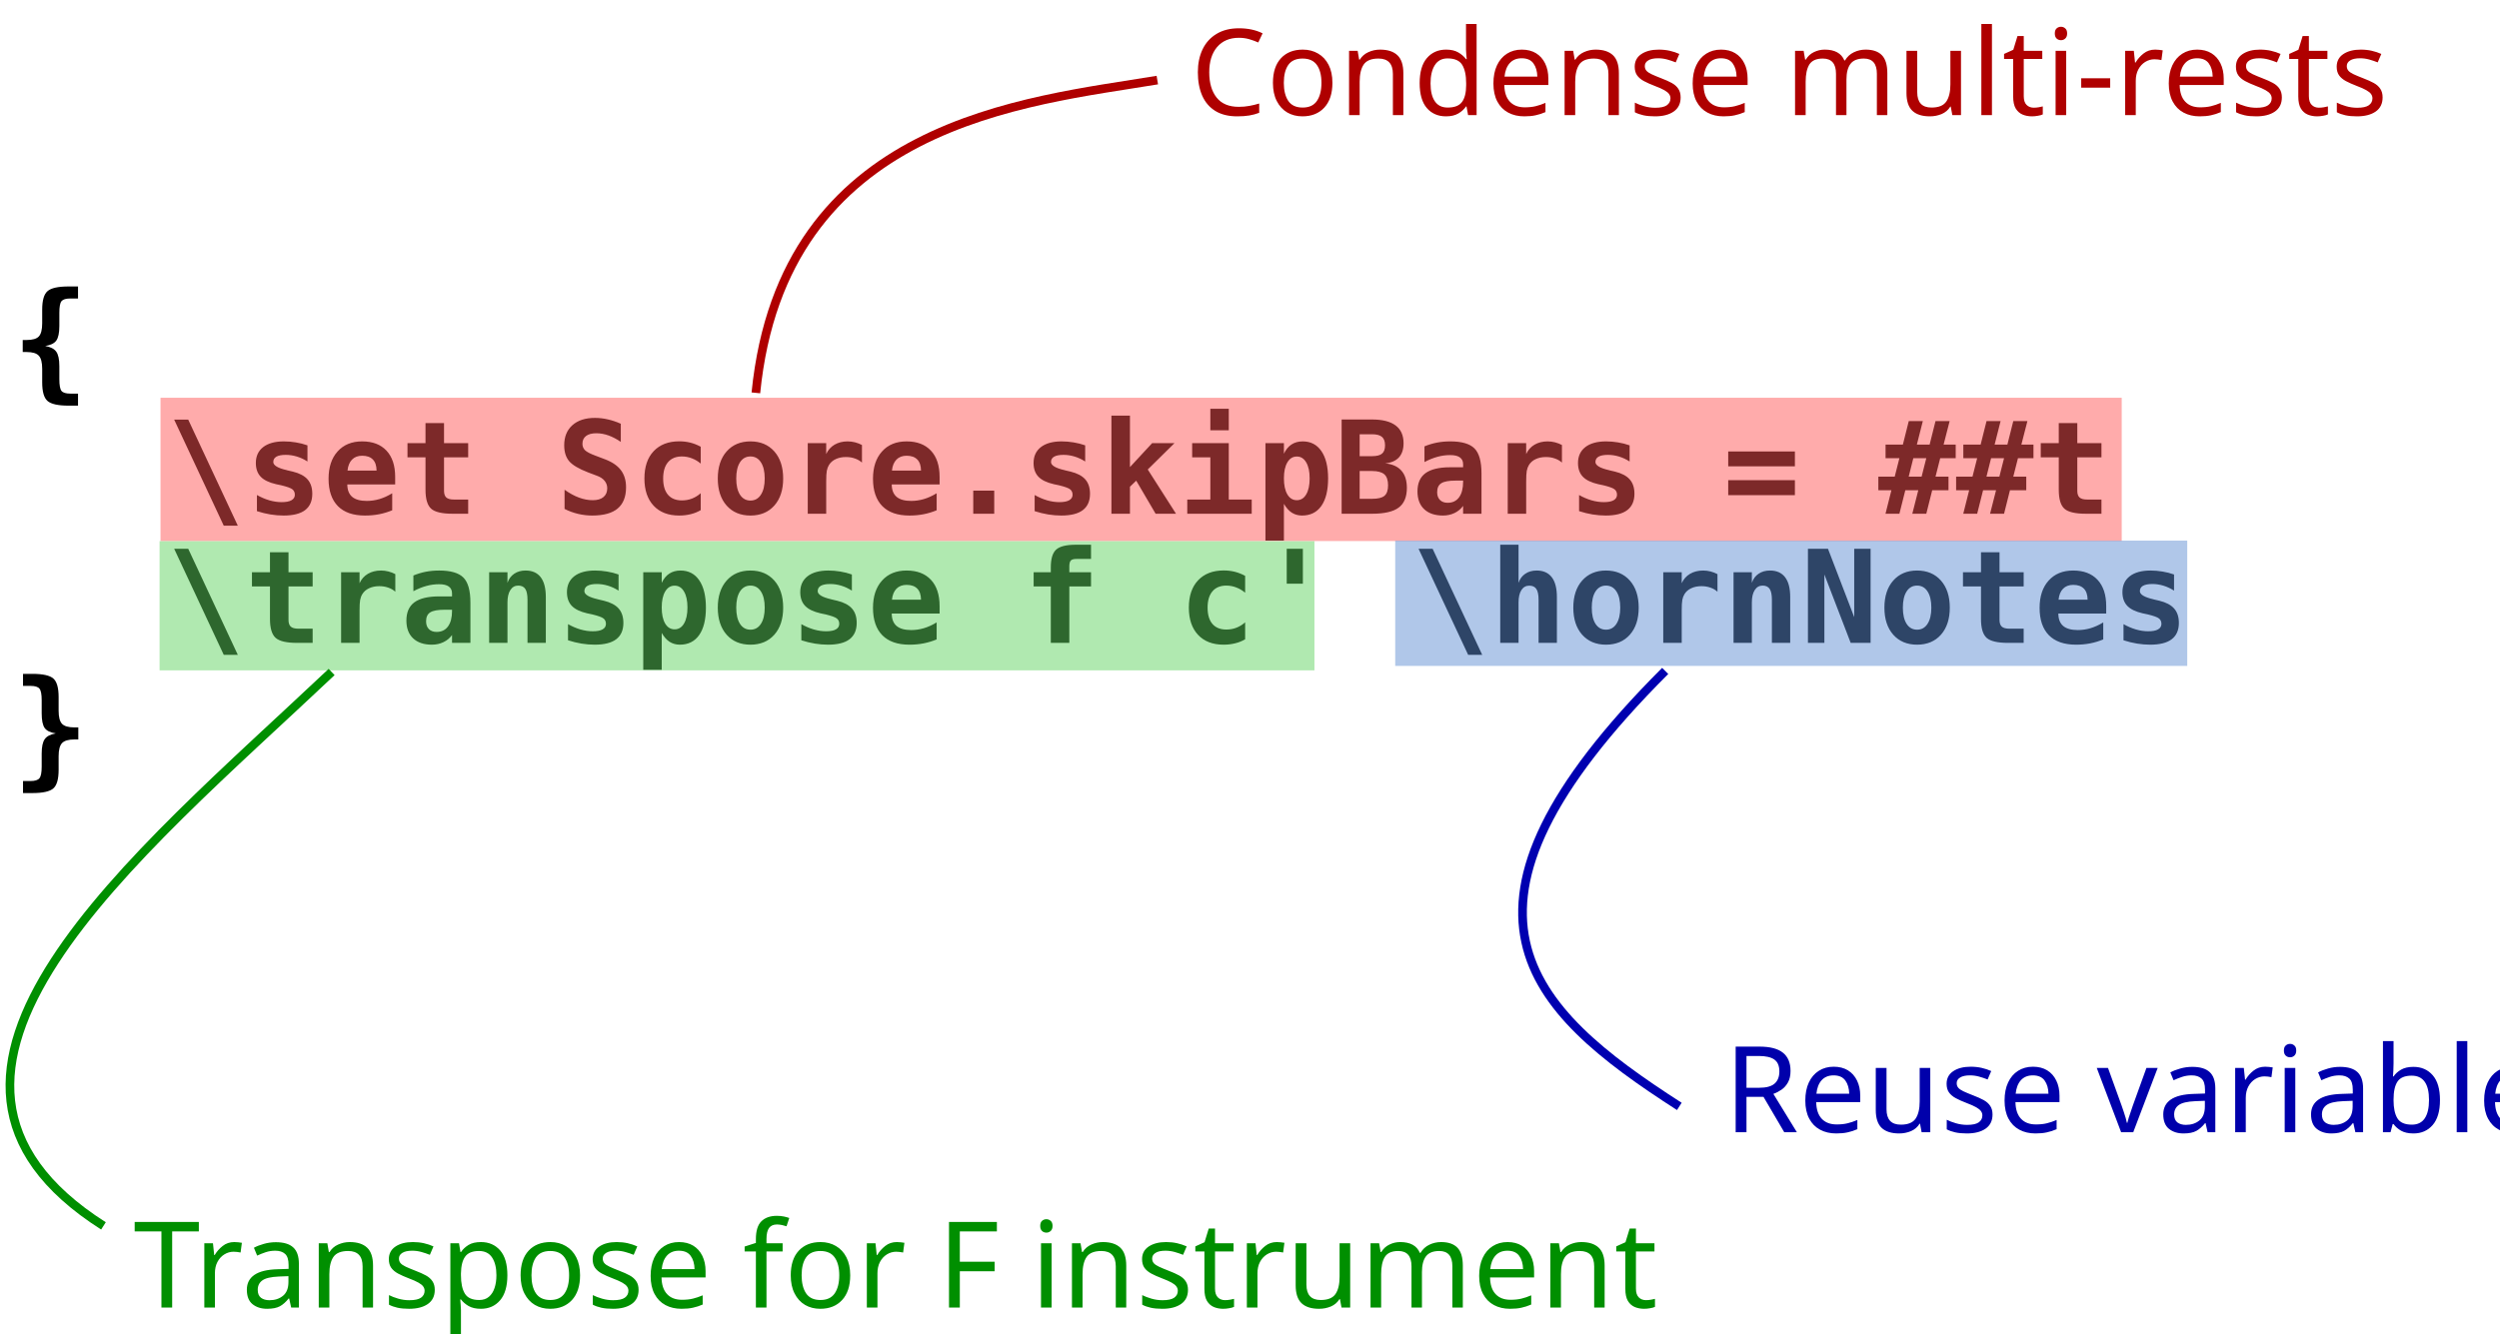
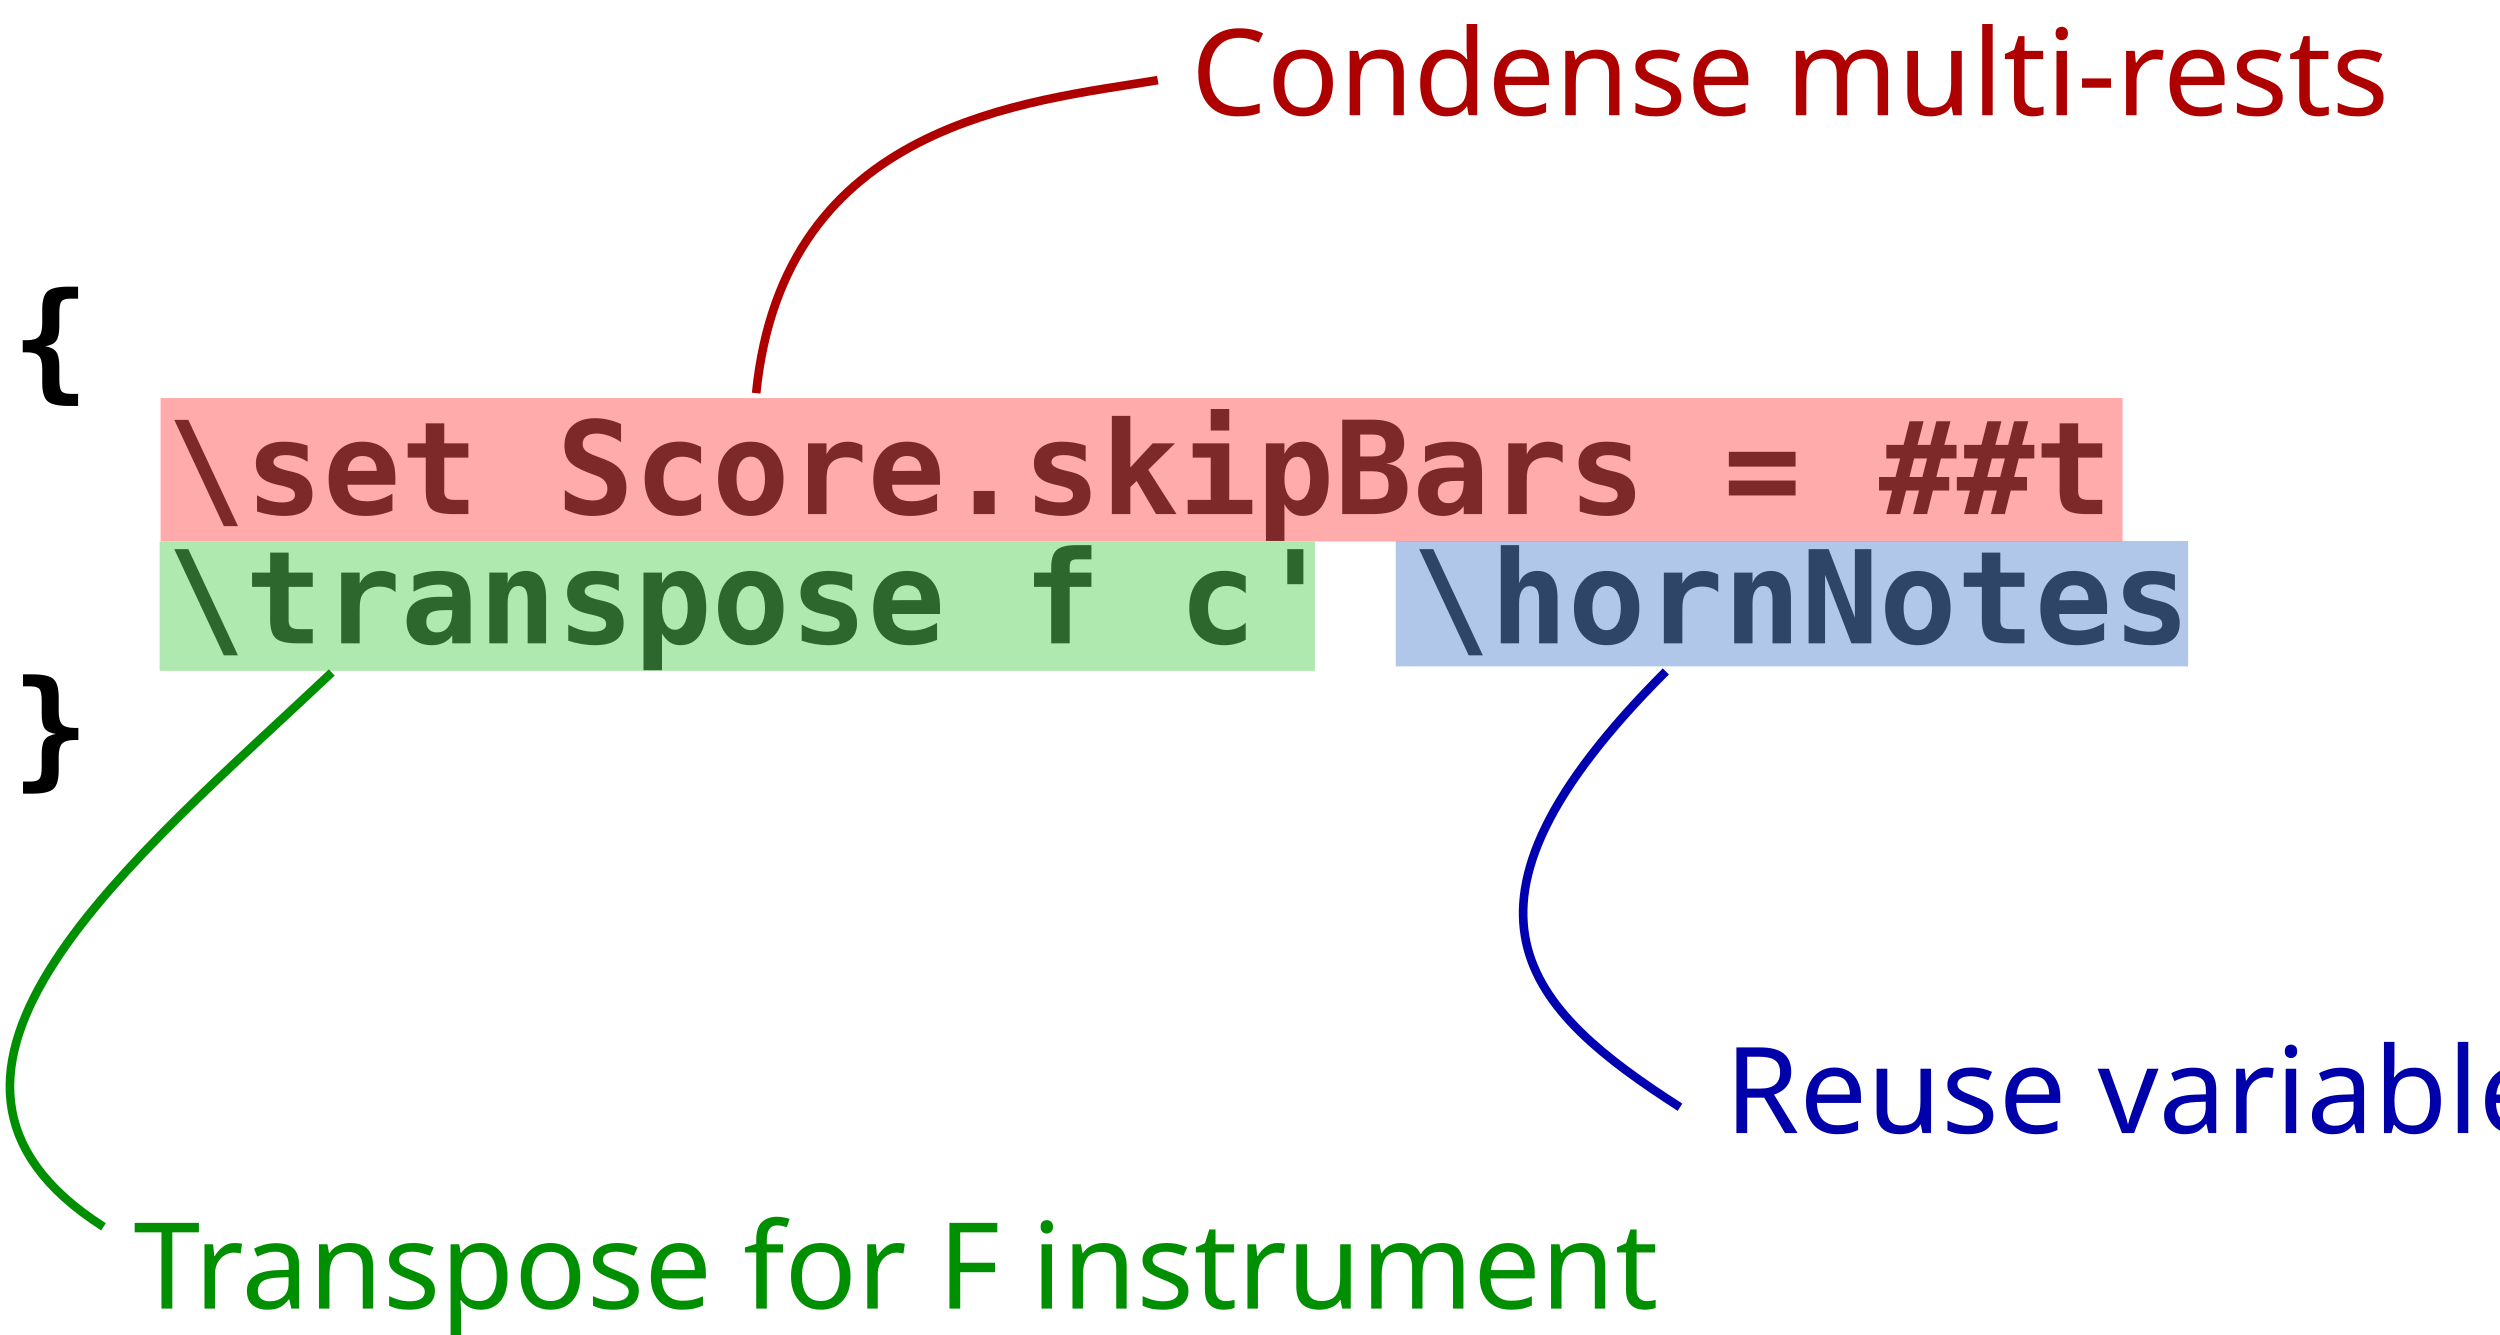
- <svg xmlns="http://www.w3.org/2000/svg" height="289.182" width="541.652" id="svg682" xml:space="preserve" version="1.0">
+ <svg xmlns="http://www.w3.org/2000/svg" height="234.406" width="439.052" id="svg682" xml:space="preserve" version="1.0">
  <defs id="defs684" />
-   <text id="text690" y="83.387" x="2.52" style="font-size:28px;font-style:normal;font-variant:normal;font-weight:bold;font-stretch:normal;line-height:100%;writing-mode:lr-tb;text-anchor:start;fill:#000000;fill-opacity:1;stroke:none;stroke-width:1pt;stroke-linecap:butt;stroke-linejoin:miter;stroke-opacity:1;font-family:Luxi Mono">
-     <tspan id="tspan1160" y="83.387" x="2.52">{</tspan>
-     <tspan id="tspan1162" y="111.387" x="2.52">  \set Score.skipBars = ##t</tspan>
-     <tspan id="tspan1164" y="139.387" x="2.52">  \transpose f c' \hornNotes</tspan>
-     <tspan id="tspan1168" y="167.387" x="2.52">}</tspan>
+   <text id="text690" y="67.592" x="2.043" style="font-size:22.696px;font-style:normal;font-variant:normal;font-weight:bold;font-stretch:normal;line-height:100%;writing-mode:lr-tb;text-anchor:start;fill:#000000;fill-opacity:1;stroke:none;stroke-width:1pt;stroke-linecap:butt;stroke-linejoin:miter;stroke-opacity:1;font-family:Luxi Mono">
+     <tspan id="tspan1160" y="67.592" x="2.043">{</tspan>
+     <tspan id="tspan1162" y="90.288" x="2.043">  \set Score.skipBars = ##t</tspan>
+     <tspan id="tspan1164" y="112.985" x="2.043">  \transpose f c' \hornNotes</tspan>
+     <tspan id="tspan1168" y="135.681" x="2.043">}</tspan>
  </text>
-   <rect y="86.242" x="34.791" height="31.066" width="425.084" id="rect705" style="font-size:12px;fill:#ff5555;fill-opacity:0.49;fill-rule:evenodd;stroke-width:1pt" />
-   <rect y="117.334" x="34.589" height="28.016" width="250.313" id="rect706" style="font-size:12px;fill:#5fd35f;fill-opacity:0.49;fill-rule:evenodd;stroke-width:1pt" />
-   <rect y="117.216" x="302.408" height="27.169" width="171.671" id="rect707" style="font-size:12px;fill:#5f8dd3;fill-opacity:0.49;fill-rule:evenodd;stroke-width:1pt" />
-   <path id="path708" d="M 163.833,85.181 C 169.721,26.309 222.588,22.073 250.846,17.363" style="fill:none;fill-opacity:1;fill-rule:evenodd;stroke:#af0000;stroke-width:1.875;stroke-linecap:butt;stroke-linejoin:miter;stroke-opacity:1" />
-   <path id="path709" d="M 71.878,145.702 C 29.491,185.735 -29.381,232.832 22.426,265.8" style="fill:none;fill-opacity:1;fill-rule:evenodd;stroke:#008f00;stroke-width:1.875;stroke-linecap:butt;stroke-linejoin:miter;stroke-opacity:1" />
-   <path id="path710" d="M 360.928,145.469 C 309.121,197.275 331.022,218.703 363.99,239.896" style="fill:none;fill-opacity:1;fill-rule:evenodd;stroke:#0000b0;stroke-width:1.875;stroke-linecap:butt;stroke-linejoin:miter;stroke-opacity:1" />
-   <text id="text711" y="24.96" x="258.038" style="font-size:26px;font-style:normal;font-variant:normal;font-weight:normal;font-stretch:normal;line-height:100%;writing-mode:lr-tb;text-anchor:start;fill:#af0000;fill-opacity:1;stroke:none;stroke-width:1pt;stroke-linecap:butt;stroke-linejoin:miter;stroke-opacity:1;font-family:Bitstream Charter">
-     <tspan y="24.96" x="258.038" id="tspan1306">Condense multi-rests</tspan>
+   <rect y="69.906" x="28.201" height="25.182" width="344.564" id="rect705" style="font-size:12px;fill:#ff5555;fill-opacity:0.49;fill-rule:evenodd;stroke-width:1pt" />
+   <rect y="95.109" x="28.037" height="22.709" width="202.898" id="rect706" style="font-size:12px;fill:#5fd35f;fill-opacity:0.49;fill-rule:evenodd;stroke-width:1pt" />
+   <rect y="95.013" x="245.126" height="22.023" width="139.153" id="rect707" style="font-size:12px;fill:#5f8dd3;fill-opacity:0.49;fill-rule:evenodd;stroke-width:1pt" />
+   <path id="path708" d="M 132.8,69.046 C 137.573,21.325 180.425,17.892 203.331,14.074" style="fill:none;fill-opacity:1;fill-rule:evenodd;stroke:#af0000;stroke-width:1.52;stroke-linecap:butt;stroke-linejoin:miter;stroke-opacity:1" />
+   <path id="path709" d="M 58.263,118.103 C 23.905,150.553 -23.815,188.729 18.178,215.452" style="fill:none;fill-opacity:1;fill-rule:evenodd;stroke:#008f00;stroke-width:1.52;stroke-linecap:butt;stroke-linejoin:miter;stroke-opacity:1" />
+   <path id="path710" d="M 292.561,117.915 C 250.567,159.908 268.32,177.276 295.043,194.455" style="fill:none;fill-opacity:1;fill-rule:evenodd;stroke:#0000b0;stroke-width:1.52;stroke-linecap:butt;stroke-linejoin:miter;stroke-opacity:1" />
+   <text id="text711" y="20.232" x="209.16" style="font-size:21.075px;font-style:normal;font-variant:normal;font-weight:normal;font-stretch:normal;line-height:100%;writing-mode:lr-tb;text-anchor:start;fill:#af0000;fill-opacity:1;stroke:none;stroke-width:1pt;stroke-linecap:butt;stroke-linejoin:miter;stroke-opacity:1;font-family:Bitstream Charter">
+     <tspan y="20.232" x="209.16" id="tspan1306">Condense multi-rests</tspan>
  </text>
-   <text id="text718" y="283.514" x="28.927" style="font-size:26px;font-style:normal;font-variant:normal;font-weight:normal;font-stretch:normal;line-height:100%;writing-mode:lr-tb;text-anchor:start;fill:#008f00;fill-opacity:1;stroke:none;stroke-width:1pt;stroke-linecap:butt;stroke-linejoin:miter;stroke-opacity:1;font-family:Bitstream Charter">
-     <tspan y="283.514" x="28.927" id="tspan1304">Transpose for F instrument</tspan>
+   <text id="text718" y="229.811" x="23.448" style="font-size:21.075px;font-style:normal;font-variant:normal;font-weight:normal;font-stretch:normal;line-height:100%;writing-mode:lr-tb;text-anchor:start;fill:#008f00;fill-opacity:1;stroke:none;stroke-width:1pt;stroke-linecap:butt;stroke-linejoin:miter;stroke-opacity:1;font-family:Bitstream Charter">
+     <tspan y="229.811" x="23.448" id="tspan1304">Transpose for F instrument</tspan>
  </text>
-   <text id="text723" y="245.493" x="373.686" style="font-size:26px;font-style:normal;font-weight:normal;writing-mode:lr-tb;text-anchor:start;fill:#0000ab;fill-opacity:1;stroke:none;stroke-width:1pt;stroke-linecap:butt;stroke-linejoin:miter;stroke-opacity:1;font-family:Bitstream Charter">Reuse variable</text>
+   <text id="text723" y="198.992" x="302.902" style="font-size:21.075px;font-style:normal;font-weight:normal;writing-mode:lr-tb;text-anchor:start;fill:#0000ab;fill-opacity:1;stroke:none;stroke-width:1pt;stroke-linecap:butt;stroke-linejoin:miter;stroke-opacity:1;font-family:Bitstream Charter">Reuse variable</text>
</svg>
